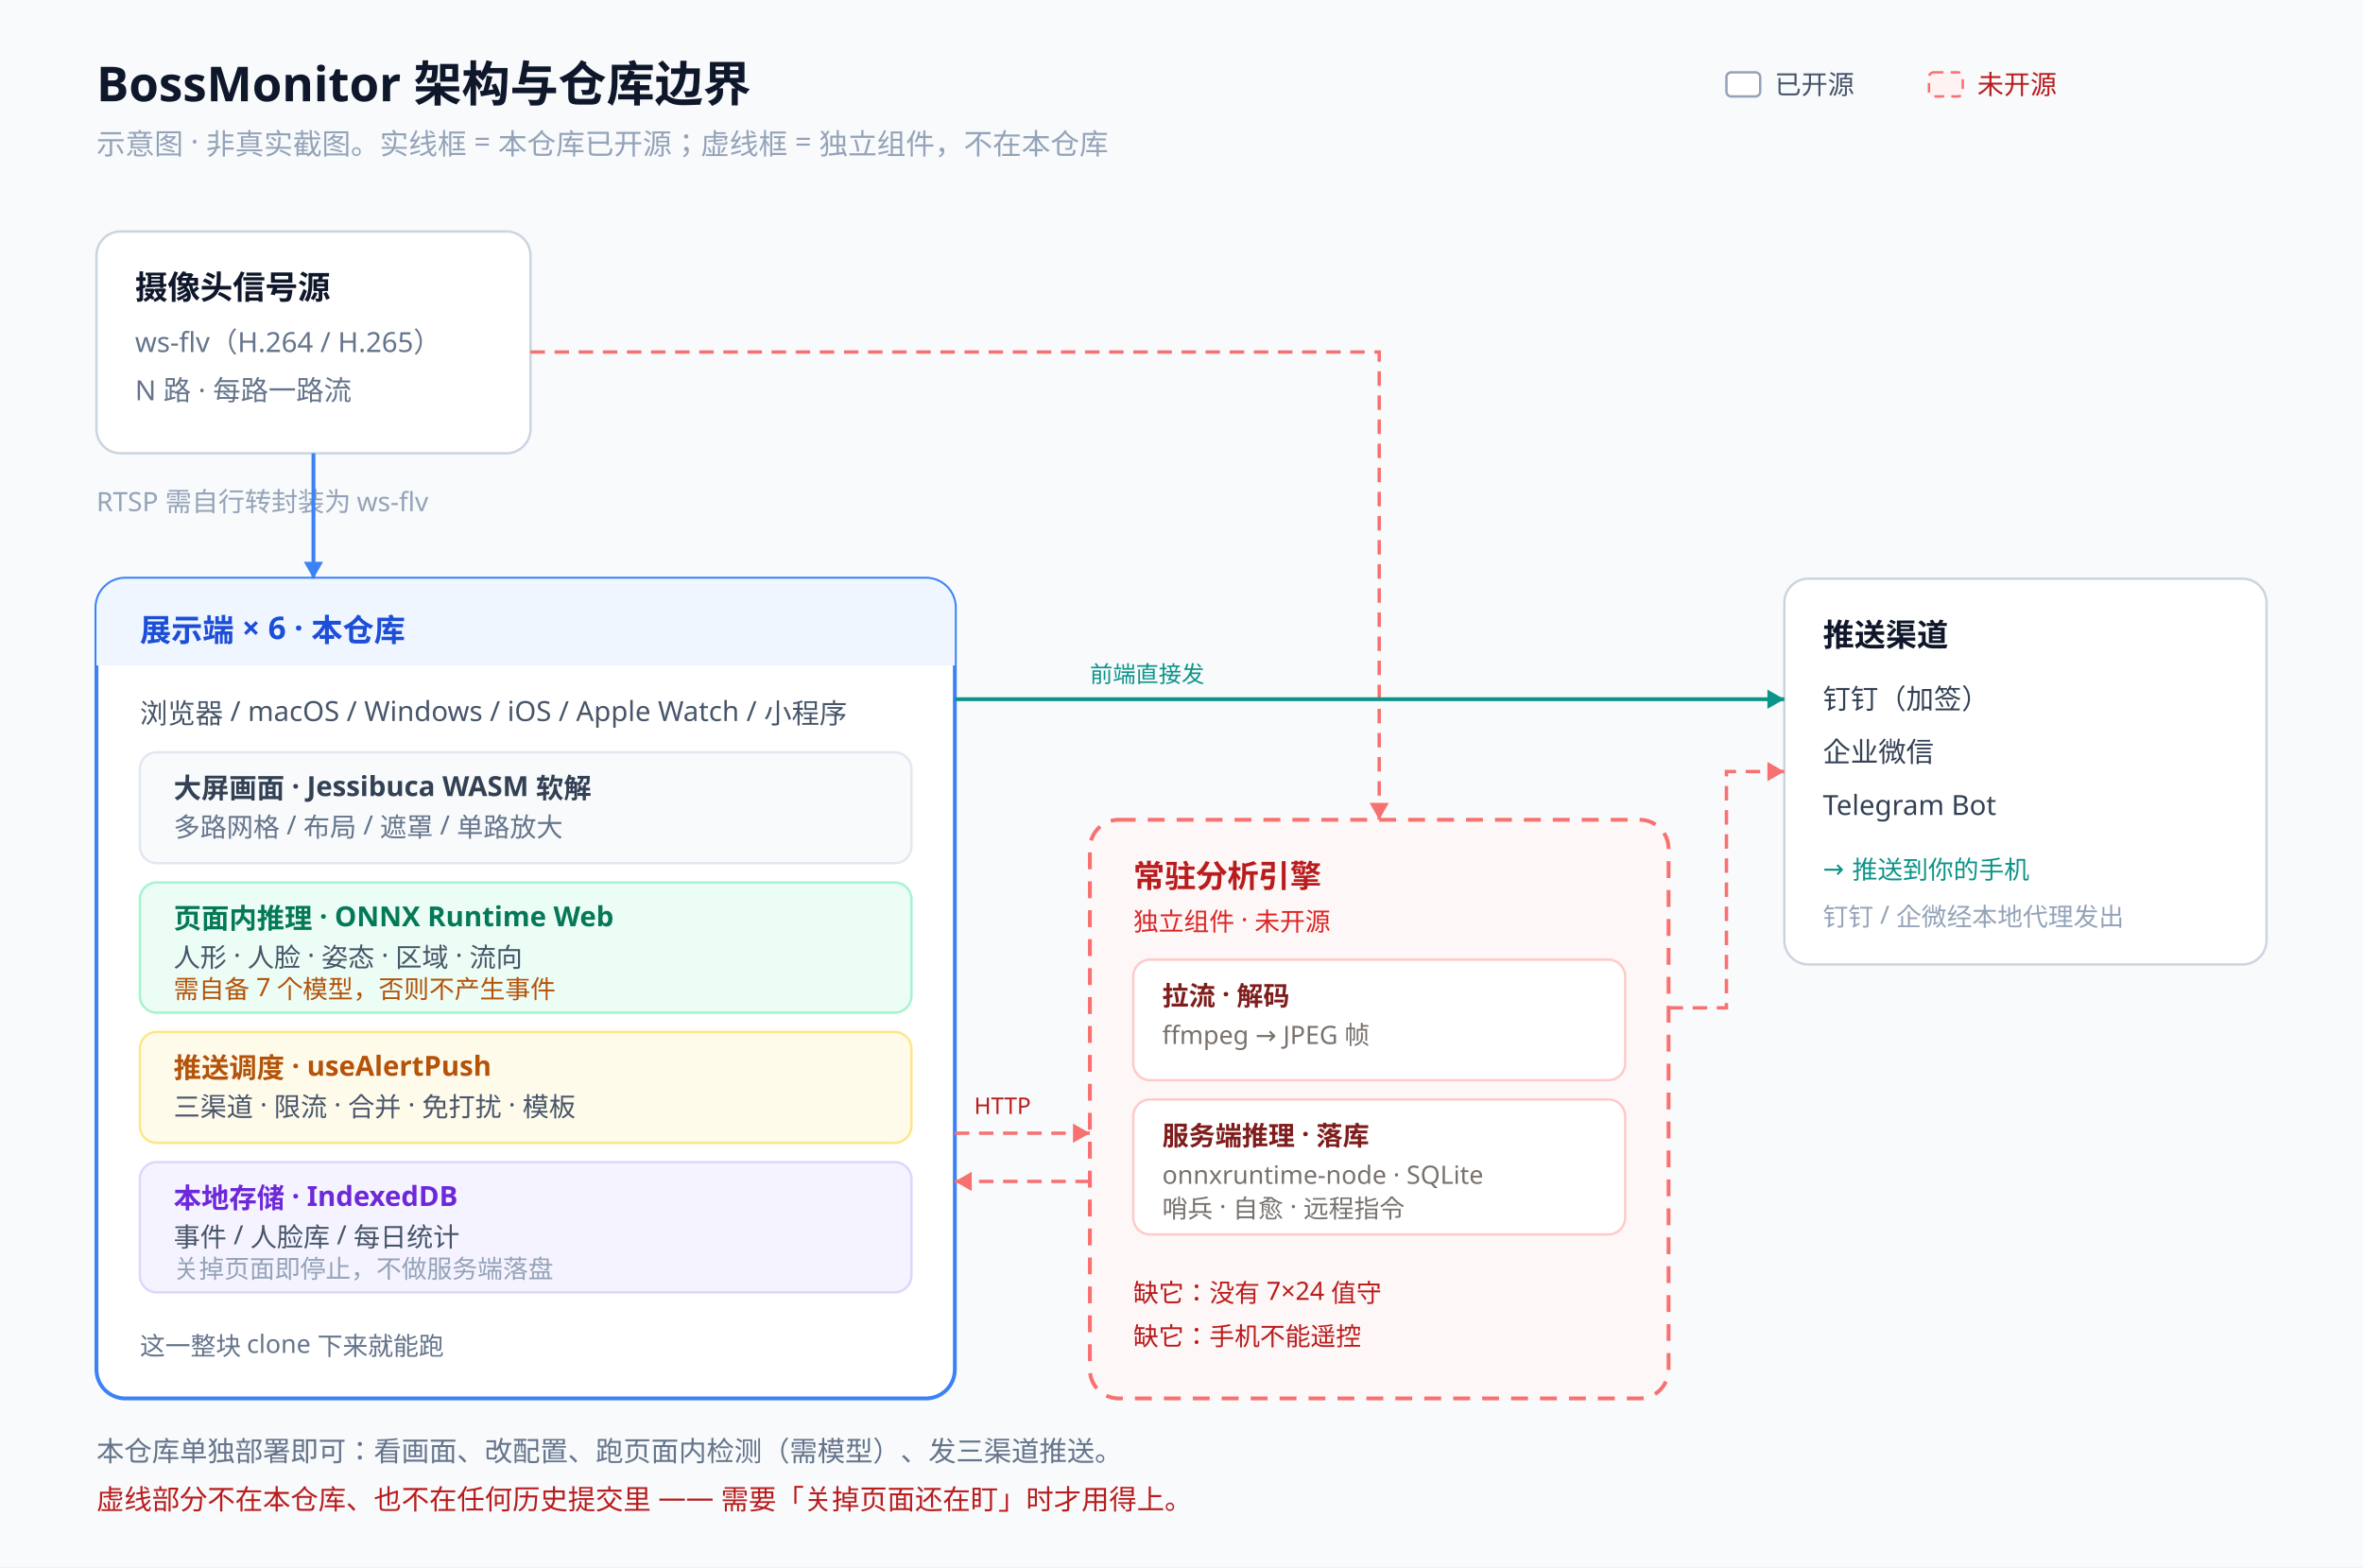
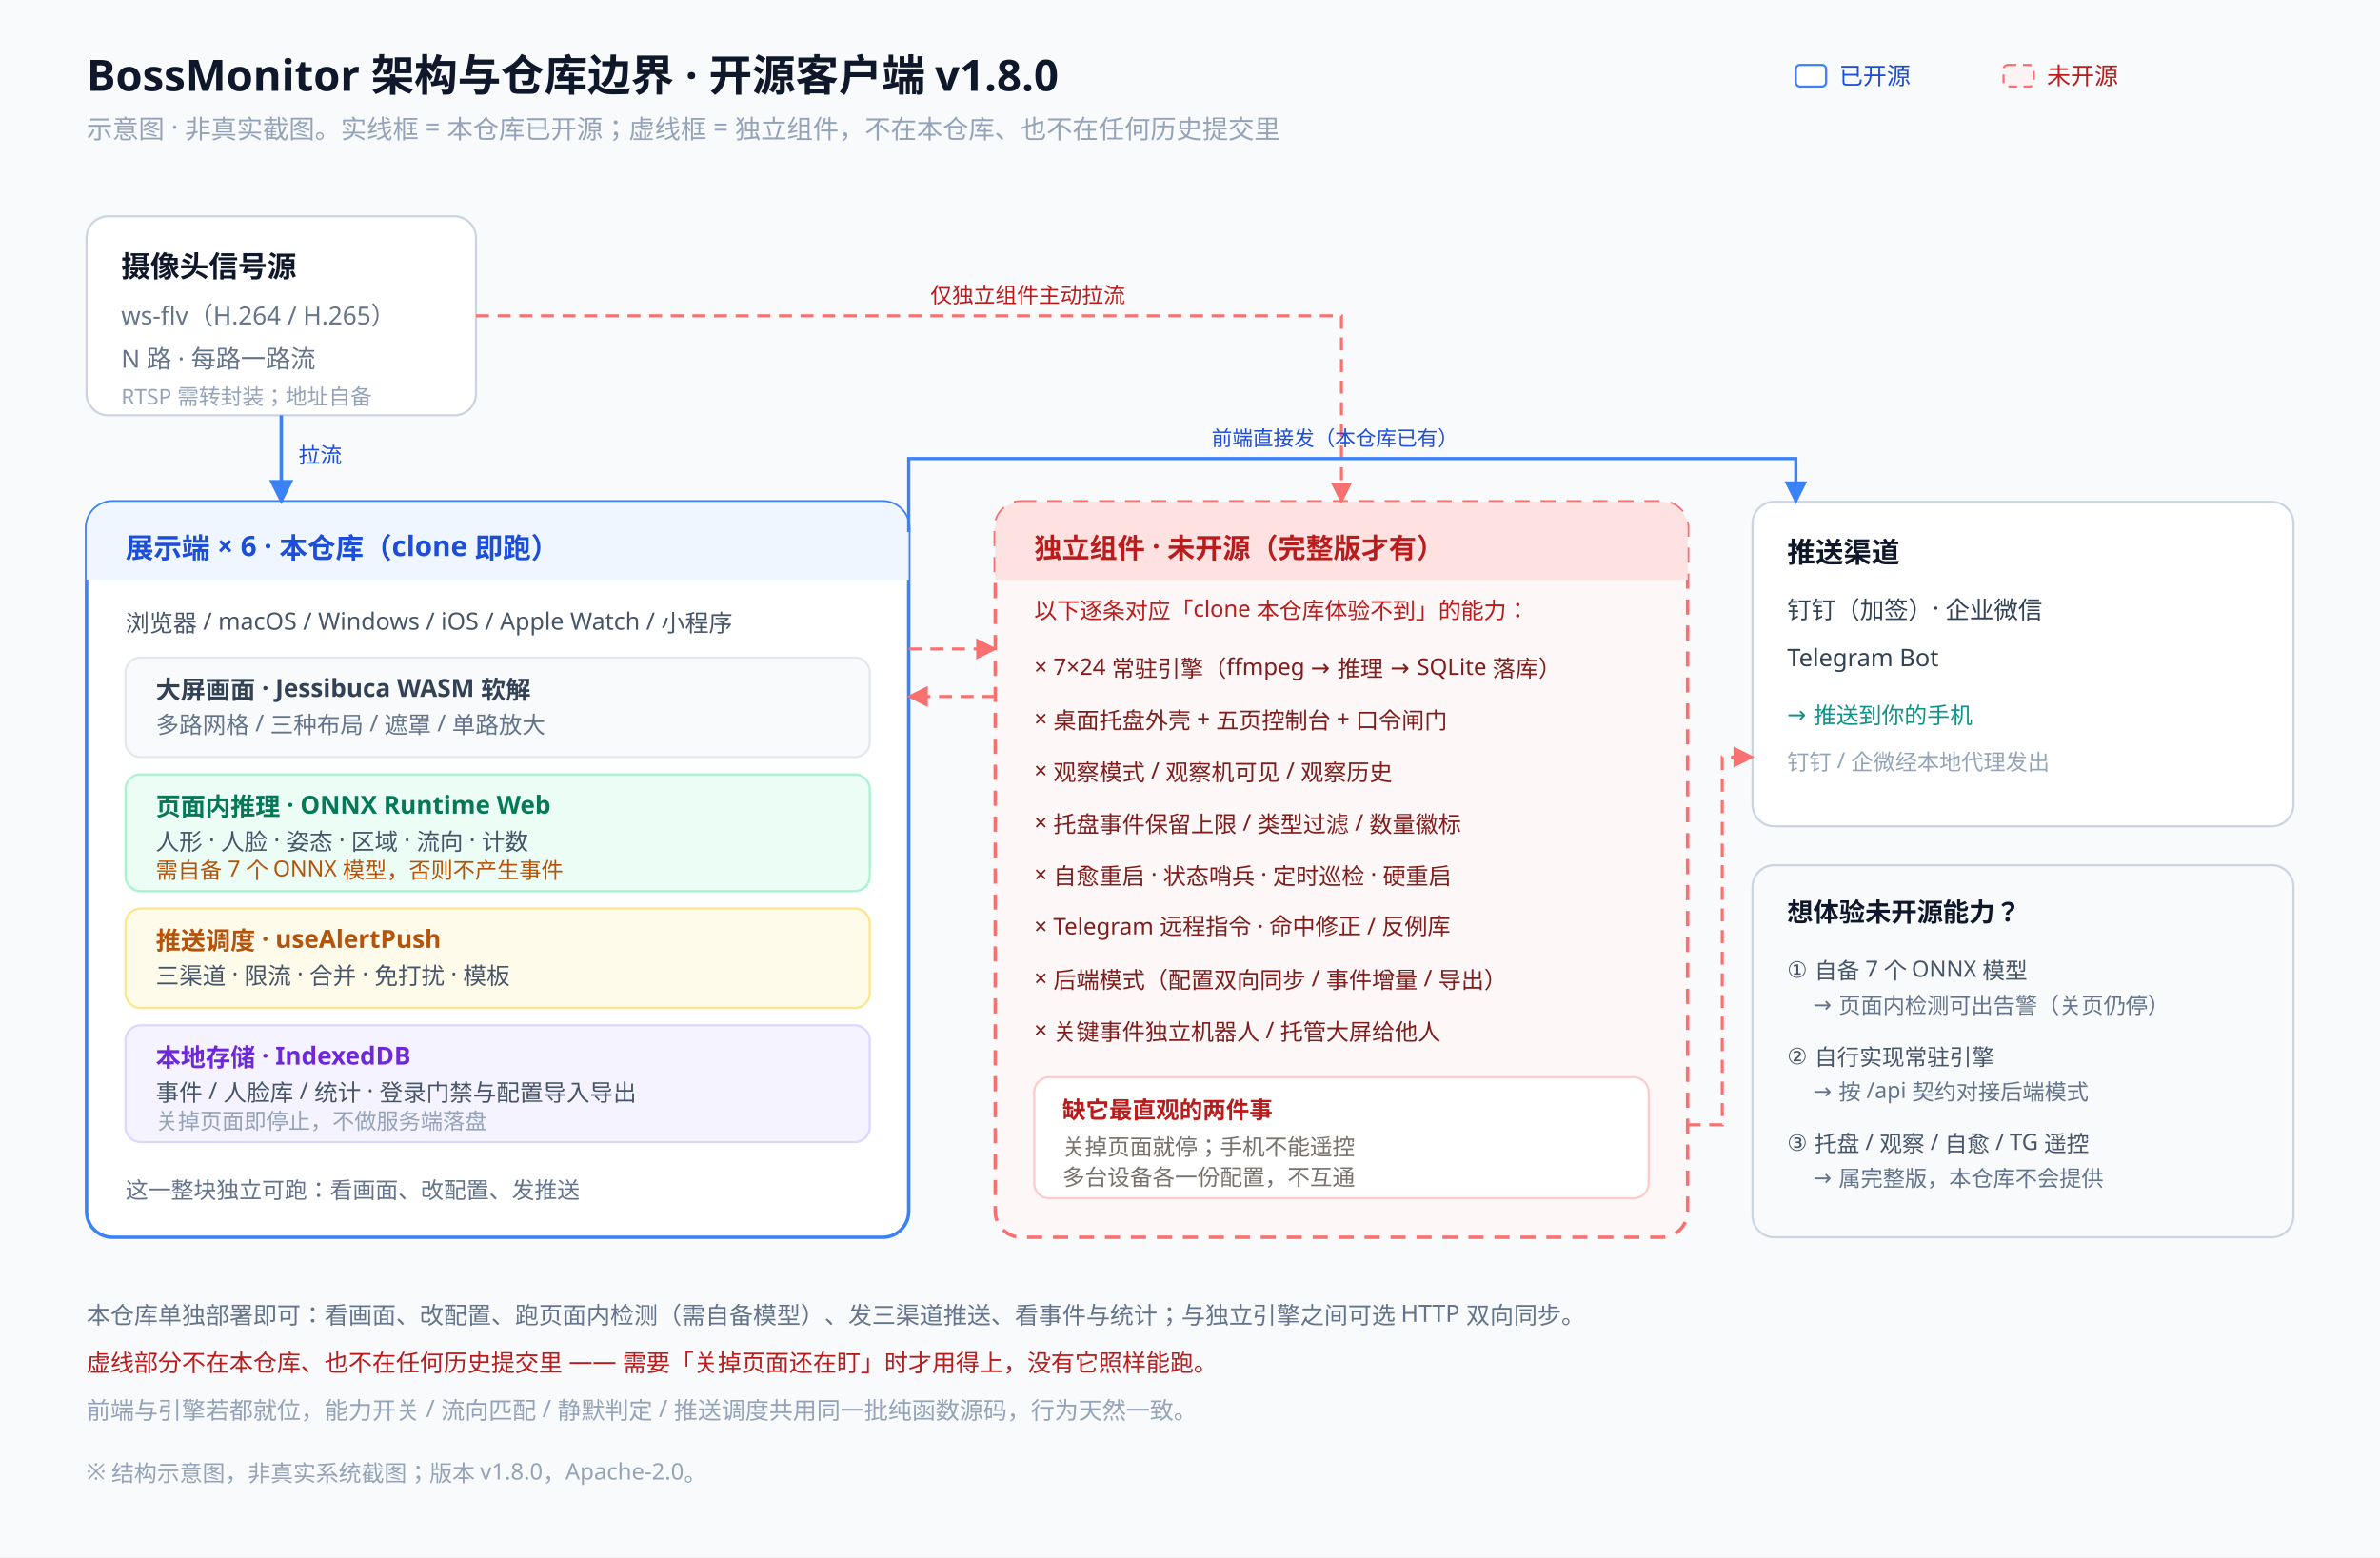
- <svg xmlns="http://www.w3.org/2000/svg" viewBox="0 0 980 650" font-family="system-ui, 'PingFang SC', 'Microsoft YaHei', sans-serif">
-   <rect width="980" height="650" fill="#f8fafc" />
-   <text x="40" y="42" font-size="20" font-weight="700" fill="#0f172a">BossMonitor 架构与仓库边界</text>
-   <text x="40" y="64" font-size="12" fill="#94a3b8">示意图 · 非真实截图。实线框 = 本仓库已开源；虚线框 = 独立组件，不在本仓库</text>
-   <g transform="translate(716,30)">
-     <rect x="0" y="0" width="14" height="10" rx="2" fill="#ffffff" stroke="#94a3b8" />
-     <text x="20" y="9" font-size="11" fill="#475569">已开源</text>
-     <rect x="84" y="0" width="14" height="10" rx="2" fill="#fef2f2" stroke="#f87171" stroke-dasharray="4 3" />
-     <text x="104" y="9" font-size="11" fill="#b91c1c">未开源</text>
+ <svg xmlns="http://www.w3.org/2000/svg" viewBox="0 0 1100 720" font-family="system-ui, 'PingFang SC', 'Microsoft YaHei', sans-serif">
+   <rect width="1100" height="720" fill="#f8fafc" />
+   <text x="40" y="42" font-size="20" font-weight="700" fill="#0f172a">BossMonitor 架构与仓库边界 · 开源客户端 v1.8.0</text>
+   <text x="40" y="64" font-size="12" fill="#94a3b8">示意图 · 非真实截图。实线框 = 本仓库已开源；虚线框 = 独立组件，不在本仓库、也不在任何历史提交里</text>
+   <g transform="translate(830,30)">
+     <rect x="0" y="0" width="14" height="10" rx="2" fill="#ffffff" stroke="#3b82f6" />
+     <text x="20" y="9" font-size="11" fill="#1d4ed8">已开源</text>
+     <rect x="96" y="0" width="14" height="10" rx="2" fill="#fef2f2" stroke="#f87171" stroke-dasharray="4 3" />
+     <text x="116" y="9" font-size="11" fill="#b91c1c">未开源</text>
  </g>
-   <rect x="40" y="96" width="180" height="92" rx="10" fill="#ffffff" stroke="#cbd5e1" />
-   <text x="56" y="124" font-size="13.5" font-weight="600" fill="#0f172a">摄像头信号源</text>
-   <text x="56" y="146" font-size="11.5" fill="#64748b">ws-flv（H.264 / H.265）</text>
-   <text x="56" y="166" font-size="11.5" fill="#64748b">N 路 · 每路一路流</text>
-   <text x="40" y="212" font-size="11" fill="#94a3b8">RTSP 需自行转封装为 ws-flv</text>
-   <rect x="40" y="240" width="356" height="340" rx="12" fill="#ffffff" stroke="#3b82f6" stroke-width="1.6" />
-   <path d="M40 252 a12 12 0 0 1 12 -12 h332 a12 12 0 0 1 12 12 v24 h-356 z" fill="#eff6ff" />
-   <text x="58" y="266" font-size="13" font-weight="700" fill="#1d4ed8">展示端 × 6 · 本仓库</text>
-   <text x="58" y="300" font-size="11.5" fill="#475569">浏览器 / macOS / Windows / iOS / Apple Watch / 小程序</text>
-   <rect x="58" y="312" width="320" height="46" rx="7" fill="#f8fafc" stroke="#e2e8f0" />
-   <text x="72" y="331" font-size="11.5" font-weight="600" fill="#334155">大屏画面 · Jessibuca WASM 软解</text>
-   <text x="72" y="347" font-size="11" fill="#64748b">多路网格 / 布局 / 遮罩 / 单路放大</text>
-   <rect x="58" y="366" width="320" height="54" rx="7" fill="#ecfdf5" stroke="#a7f3d0" />
-   <text x="72" y="385" font-size="11.5" font-weight="600" fill="#047857">页面内推理 · ONNX Runtime Web</text>
-   <text x="72" y="401" font-size="11" fill="#475569">人形 · 人脸 · 姿态 · 区域 · 流向</text>
-   <text x="72" y="414" font-size="10.5" fill="#b45309">需自备 7 个模型，否则不产生事件</text>
-   <rect x="58" y="428" width="320" height="46" rx="7" fill="#fffbeb" stroke="#fde68a" />
-   <text x="72" y="447" font-size="11.5" font-weight="600" fill="#b45309">推送调度 · useAlertPush</text>
-   <text x="72" y="463" font-size="11" fill="#475569">三渠道 · 限流 · 合并 · 免打扰 · 模板</text>
-   <rect x="58" y="482" width="320" height="54" rx="7" fill="#f5f3ff" stroke="#ddd6fe" />
-   <text x="72" y="501" font-size="11.5" font-weight="600" fill="#6d28d9">本地存储 · IndexedDB</text>
-   <text x="72" y="517" font-size="11" fill="#475569">事件 / 人脸库 / 每日统计</text>
-   <text x="72" y="530" font-size="10.5" fill="#94a3b8">关掉页面即停止，不做服务端落盘</text>
-   <text x="58" y="562" font-size="10.5" fill="#64748b">这一整块 clone 下来就能跑</text>
-   <rect x="452" y="340" width="240" height="240" rx="12" fill="#fef7f7" stroke="#f87171" stroke-width="1.6" stroke-dasharray="7 5" />
-   <text x="470" y="368" font-size="13" font-weight="700" fill="#b91c1c">常驻分析引擎</text>
-   <text x="470" y="386" font-size="10.5" fill="#dc2626">独立组件 · 未开源</text>
-   <rect x="470" y="398" width="204" height="50" rx="7" fill="#ffffff" stroke="#fecaca" />
-   <text x="482" y="417" font-size="11" font-weight="600" fill="#7f1d1d">拉流 · 解码</text>
-   <text x="482" y="433" font-size="10.5" fill="#78716c">ffmpeg → JPEG 帧</text>
-   <rect x="470" y="456" width="204" height="56" rx="7" fill="#ffffff" stroke="#fecaca" />
-   <text x="482" y="475" font-size="11" font-weight="600" fill="#7f1d1d">服务端推理 · 落库</text>
-   <text x="482" y="491" font-size="10.5" fill="#78716c">onnxruntime-node · SQLite</text>
-   <text x="482" y="505" font-size="10.5" fill="#78716c">哨兵 · 自愈 · 远程指令</text>
-   <text x="470" y="540" font-size="10.5" fill="#b91c1c">缺它：没有 7×24 值守</text>
-   <text x="470" y="558" font-size="10.5" fill="#b91c1c">缺它：手机不能遥控</text>
-   <rect x="740" y="240" width="200" height="160" rx="10" fill="#ffffff" stroke="#cbd5e1" />
-   <text x="756" y="268" font-size="13" font-weight="600" fill="#0f172a">推送渠道</text>
-   <text x="756" y="294" font-size="11.5" fill="#334155">钉钉（加签）</text>
-   <text x="756" y="316" font-size="11.5" fill="#334155">企业微信</text>
-   <text x="756" y="338" font-size="11.5" fill="#334155">Telegram Bot</text>
-   <text x="756" y="364" font-size="10.5" fill="#0d9488">→ 推送到你的手机</text>
-   <text x="756" y="384" font-size="10.5" fill="#94a3b8">钉钉 / 企微经本地代理发出</text>
-   <path d="M130 188 L130 240" fill="none" stroke="#3b82f6" stroke-width="1.6" />
-   <path d="M130 240 l-4 -7 h8 z" fill="#3b82f6" />
-   <path d="M220 146 L572 146 L572 340" fill="none" stroke="#f87171" stroke-width="1.4" stroke-dasharray="6 4" />
-   <path d="M572 340 l-4 -7 h8 z" fill="#f87171" />
-   <path d="M396 290 L740 290" fill="none" stroke="#0d9488" stroke-width="1.6" />
-   <path d="M740 290 l-7 -4 v8 z" fill="#0d9488" />
-   <text x="452" y="283" font-size="9.5" fill="#0d9488">前端直接发</text>
-   <path d="M396 470 L452 470" fill="none" stroke="#f87171" stroke-width="1.4" stroke-dasharray="6 4" />
-   <path d="M452 470 l-7 -4 v8 z" fill="#f87171" />
-   <path d="M452 490 L396 490" fill="none" stroke="#f87171" stroke-width="1.4" stroke-dasharray="6 4" />
-   <path d="M396 490 l7 -4 v8 z" fill="#f87171" />
-   <text x="404" y="462" font-size="9.5" fill="#b91c1c">HTTP</text>
-   <path d="M692 418 L716 418 L716 320 L740 320" fill="none" stroke="#f87171" stroke-width="1.4" stroke-dasharray="6 4" />
-   <path d="M740 320 l-7 -4 v8 z" fill="#f87171" />
-   <text x="40" y="606" font-size="11.5" fill="#64748b">本仓库单独部署即可：看画面、改配置、跑页面内检测（需模型）、发三渠道推送。</text>
-   <text x="40" y="626" font-size="11.5" fill="#b91c1c">虚线部分不在本仓库、也不在任何历史提交里 —— 需要「关掉页面还在盯」时才用得上。</text>
+   <defs>
+     <marker id="arb" viewBox="0 0 10 10" refX="9" refY="5" markerWidth="7" markerHeight="7" orient="auto-start-reverse">
+       <path d="M0,0 L10,5 L0,10 z" fill="#3b82f6" />
+     </marker>
+     <marker id="arr" viewBox="0 0 10 10" refX="9" refY="5" markerWidth="7" markerHeight="7" orient="auto-start-reverse">
+       <path d="M0,0 L10,5 L0,10 z" fill="#f87171" />
+     </marker>
+   </defs>
+   <rect x="40" y="100" width="180" height="92" rx="10" fill="#ffffff" stroke="#cbd5e1" />
+   <text x="56" y="128" font-size="13.5" font-weight="600" fill="#0f172a">摄像头信号源</text>
+   <text x="56" y="150" font-size="11.5" fill="#64748b">ws-flv（H.264 / H.265）</text>
+   <text x="56" y="170" font-size="11.5" fill="#64748b">N 路 · 每路一路流</text>
+   <text x="56" y="187" font-size="10" fill="#94a3b8">RTSP 需转封装；地址自备</text>
+   <rect x="40" y="232" width="380" height="340" rx="12" fill="#ffffff" stroke="#3b82f6" stroke-width="1.6" />
+   <path d="M40 244 a12 12 0 0 1 12 -12 h356 a12 12 0 0 1 12 12 v24 h-380 z" fill="#eff6ff" />
+   <text x="58" y="258" font-size="13" font-weight="700" fill="#1d4ed8">展示端 × 6 · 本仓库（clone 即跑）</text>
+   <text x="58" y="292" font-size="11" fill="#475569">浏览器 / macOS / Windows / iOS / Apple Watch / 小程序</text>
+   <rect x="58" y="304" width="344" height="46" rx="7" fill="#f8fafc" stroke="#e2e8f0" />
+   <text x="72" y="323" font-size="11.5" font-weight="600" fill="#334155">大屏画面 · Jessibuca WASM 软解</text>
+   <text x="72" y="339" font-size="10.8" fill="#64748b">多路网格 / 三种布局 / 遮罩 / 单路放大</text>
+   <rect x="58" y="358" width="344" height="54" rx="7" fill="#ecfdf5" stroke="#a7f3d0" />
+   <text x="72" y="377" font-size="11.5" font-weight="600" fill="#047857">页面内推理 · ONNX Runtime Web</text>
+   <text x="72" y="393" font-size="10.8" fill="#475569">人形 · 人脸 · 姿态 · 区域 · 流向 · 计数</text>
+   <text x="72" y="406" font-size="10.2" fill="#b45309">需自备 7 个 ONNX 模型，否则不产生事件</text>
+   <rect x="58" y="420" width="344" height="46" rx="7" fill="#fffbeb" stroke="#fde68a" />
+   <text x="72" y="439" font-size="11.5" font-weight="600" fill="#b45309">推送调度 · useAlertPush</text>
+   <text x="72" y="455" font-size="10.8" fill="#475569">三渠道 · 限流 · 合并 · 免打扰 · 模板</text>
+   <rect x="58" y="474" width="344" height="54" rx="7" fill="#f5f3ff" stroke="#ddd6fe" />
+   <text x="72" y="493" font-size="11.5" font-weight="600" fill="#6d28d9">本地存储 · IndexedDB</text>
+   <text x="72" y="509" font-size="10.8" fill="#475569">事件 / 人脸库 / 统计 · 登录门禁与配置导入导出</text>
+   <text x="72" y="522" font-size="10.2" fill="#94a3b8">关掉页面即停止，不做服务端落盘</text>
+   <text x="58" y="554" font-size="10.5" fill="#64748b">这一整块独立可跑：看画面、改配置、发推送</text>
+   <rect x="460" y="232" width="320" height="340" rx="12" fill="#fef7f7" stroke="#f87171" stroke-width="1.6" stroke-dasharray="7 5" />
+   <path d="M460 244 a12 12 0 0 1 12 -12 h296 a12 12 0 0 1 12 12 v24 h-320 z" fill="#fee2e2" />
+   <text x="478" y="258" font-size="12.8" font-weight="700" fill="#b91c1c">独立组件 · 未开源（完整版才有）</text>
+   <text x="478" y="286" font-size="10.5" fill="#b91c1c">以下逐条对应「clone 本仓库体验不到」的能力：</text>
+   <text x="478" y="312" font-size="10.6" fill="#7f1d1d">× 7×24 常驻引擎（ffmpeg → 推理 → SQLite 落库）</text>
+   <text x="478" y="336" font-size="10.6" fill="#7f1d1d">× 桌面托盘外壳 + 五页控制台 + 口令闸门</text>
+   <text x="478" y="360" font-size="10.6" fill="#7f1d1d">× 观察模式 / 观察机可见 / 观察历史</text>
+   <text x="478" y="384" font-size="10.6" fill="#7f1d1d">× 托盘事件保留上限 / 类型过滤 / 数量徽标</text>
+   <text x="478" y="408" font-size="10.6" fill="#7f1d1d">× 自愈重启 · 状态哨兵 · 定时巡检 · 硬重启</text>
+   <text x="478" y="432" font-size="10.6" fill="#7f1d1d">× Telegram 远程指令 · 命中修正 / 反例库</text>
+   <text x="478" y="456" font-size="10.6" fill="#7f1d1d">× 后端模式（配置双向同步 / 事件增量 / 导出）</text>
+   <text x="478" y="480" font-size="10.6" fill="#7f1d1d">× 关键事件独立机器人 / 托管大屏给他人</text>
+   <rect x="478" y="498" width="284" height="56" rx="7" fill="#ffffff" stroke="#fecaca" />
+   <text x="491" y="517" font-size="10.8" font-weight="600" fill="#b91c1c">缺它最直观的两件事</text>
+   <text x="491" y="534" font-size="10.4" fill="#78716c">关掉页面就停；手机不能遥控</text>
+   <text x="491" y="548" font-size="10.4" fill="#78716c">多台设备各一份配置，不互通</text>
+   <rect x="810" y="232" width="250" height="150" rx="10" fill="#ffffff" stroke="#cbd5e1" />
+   <text x="826" y="260" font-size="13" font-weight="600" fill="#0f172a">推送渠道</text>
+   <text x="826" y="286" font-size="11.2" fill="#334155">钉钉（加签）· 企业微信</text>
+   <text x="826" y="308" font-size="11.2" fill="#334155">Telegram Bot</text>
+   <text x="826" y="334" font-size="10.5" fill="#0d9488">→ 推送到你的手机</text>
+   <text x="826" y="356" font-size="10.2" fill="#94a3b8">钉钉 / 企微经本地代理发出</text>
+   <rect x="810" y="400" width="250" height="172" rx="10" fill="#f8fafc" stroke="#cbd5e1" />
+   <text x="826" y="426" font-size="12" font-weight="700" fill="#0f172a">想体验未开源能力？</text>
+   <text x="826" y="452" font-size="10.4" fill="#475569">① 自备 7 个 ONNX 模型</text>
+   <text x="838" y="468" font-size="10.2" fill="#64748b">→ 页面内检测可出告警（关页仍停）</text>
+   <text x="826" y="492" font-size="10.4" fill="#475569">② 自行实现常驻引擎</text>
+   <text x="838" y="508" font-size="10.2" fill="#64748b">→ 按 /api 契约对接后端模式</text>
+   <text x="826" y="532" font-size="10.4" fill="#475569">③ 托盘 / 观察 / 自愈 / TG 遥控</text>
+   <text x="838" y="548" font-size="10.2" fill="#64748b">→ 属完整版，本仓库不会提供</text>
+   <path d="M130 192 L130 232" fill="none" stroke="#3b82f6" stroke-width="1.6" marker-end="url(#arb)" />
+   <text x="138" y="214" font-size="10" fill="#1d4ed8">拉流</text>
+   <path d="M220 146 L620 146 L620 232" fill="none" stroke="#f87171" stroke-width="1.4" stroke-dasharray="6 4" marker-end="url(#arr)" />
+   <text x="430" y="140" font-size="10" fill="#b91c1c">仅独立组件主动拉流</text>
+   <path d="M420 300 L460 300" fill="none" stroke="#f87171" stroke-width="1.4" stroke-dasharray="6 4" marker-end="url(#arr)" />
+   <path d="M460 322 L420 322" fill="none" stroke="#f87171" stroke-width="1.4" stroke-dasharray="6 4" marker-end="url(#arr)" />
+   <path d="M420 246 L420 212 L830 212 L830 232" fill="none" stroke="#3b82f6" stroke-width="1.5" marker-end="url(#arb)" />
+   <text x="560" y="206" font-size="9.5" fill="#1d4ed8">前端直接发（本仓库已有）</text>
+   <path d="M780 520 L796 520 L796 350 L810 350" fill="none" stroke="#f87171" stroke-width="1.4" stroke-dasharray="6 4" marker-end="url(#arr)" />
+   <text x="40" y="612" font-size="11" fill="#64748b">本仓库单独部署即可：看画面、改配置、跑页面内检测（需自备模型）、发三渠道推送、看事件与统计；与独立引擎之间可选 HTTP 双向同步。</text>
+   <text x="40" y="634" font-size="11" fill="#b91c1c">虚线部分不在本仓库、也不在任何历史提交里 —— 需要「关掉页面还在盯」时才用得上，没有它照样能跑。</text>
+   <text x="40" y="656" font-size="11" fill="#94a3b8">前端与引擎若都就位，能力开关 / 流向匹配 / 静默判定 / 推送调度共用同一批纯函数源码，行为天然一致。</text>
+   <text x="40" y="684" font-size="10.5" fill="#94a3b8">※ 结构示意图，非真实系统截图；版本 v1.8.0，Apache-2.0。</text>
</svg>
